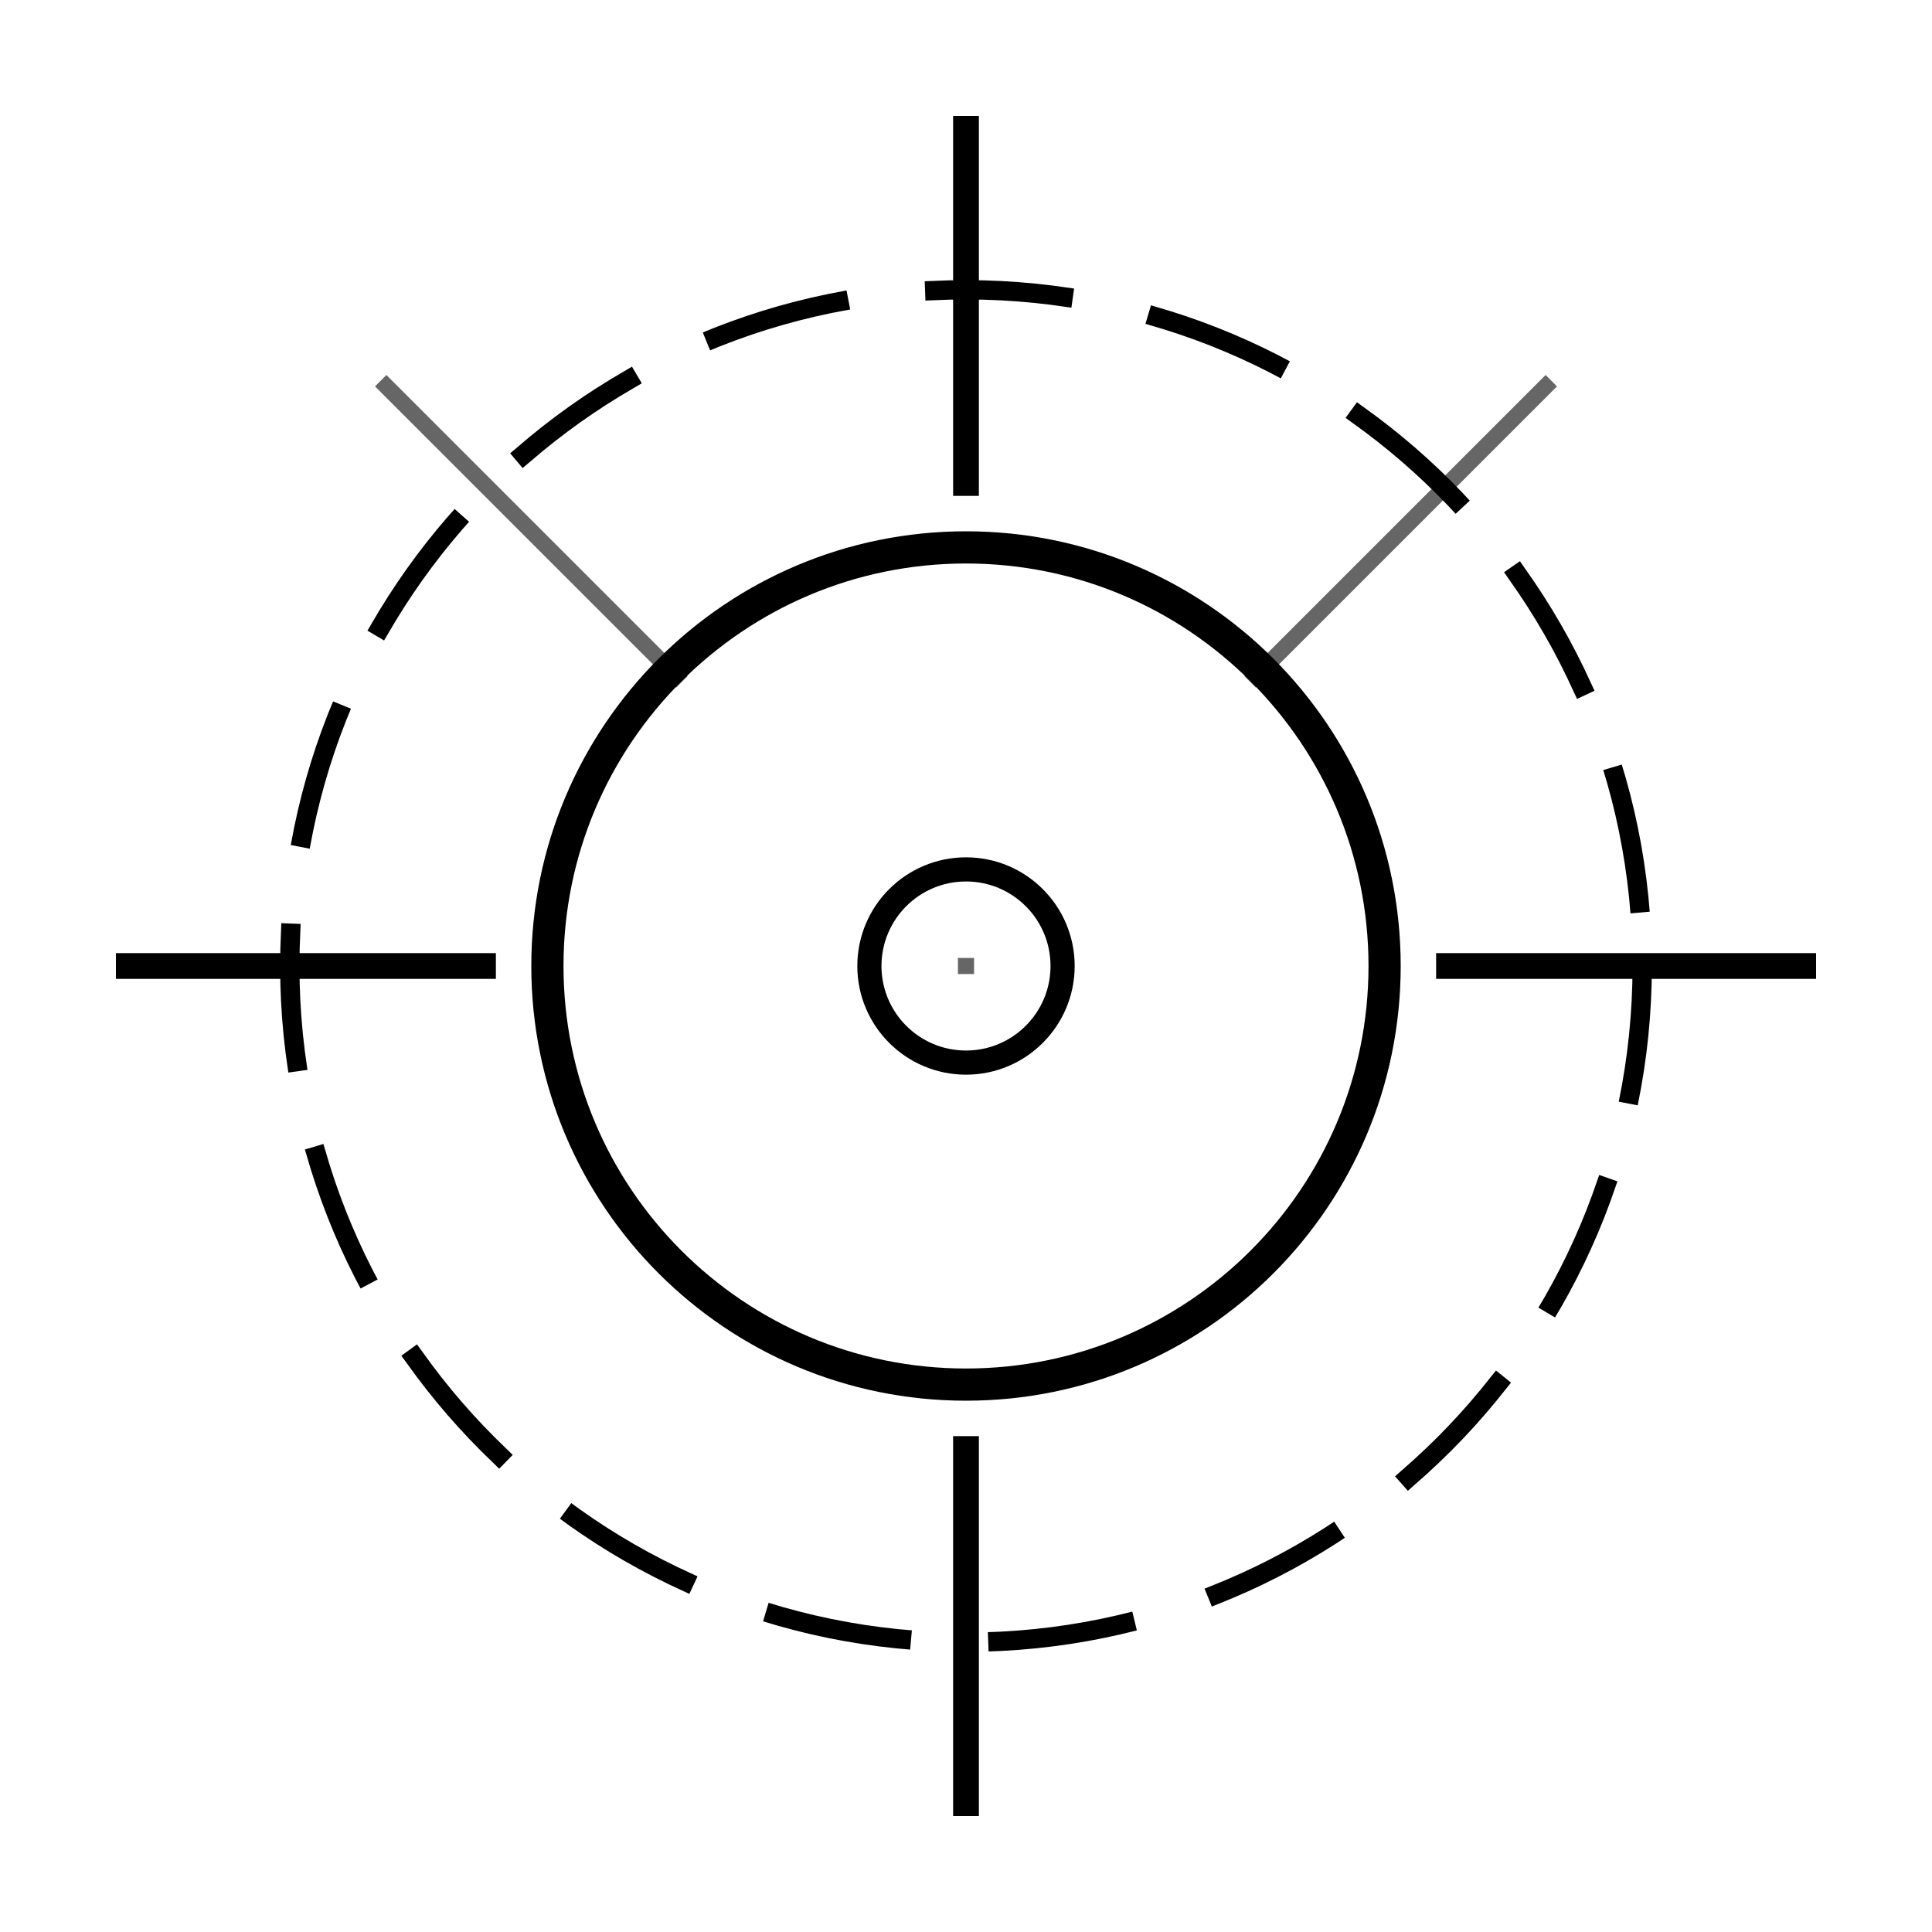
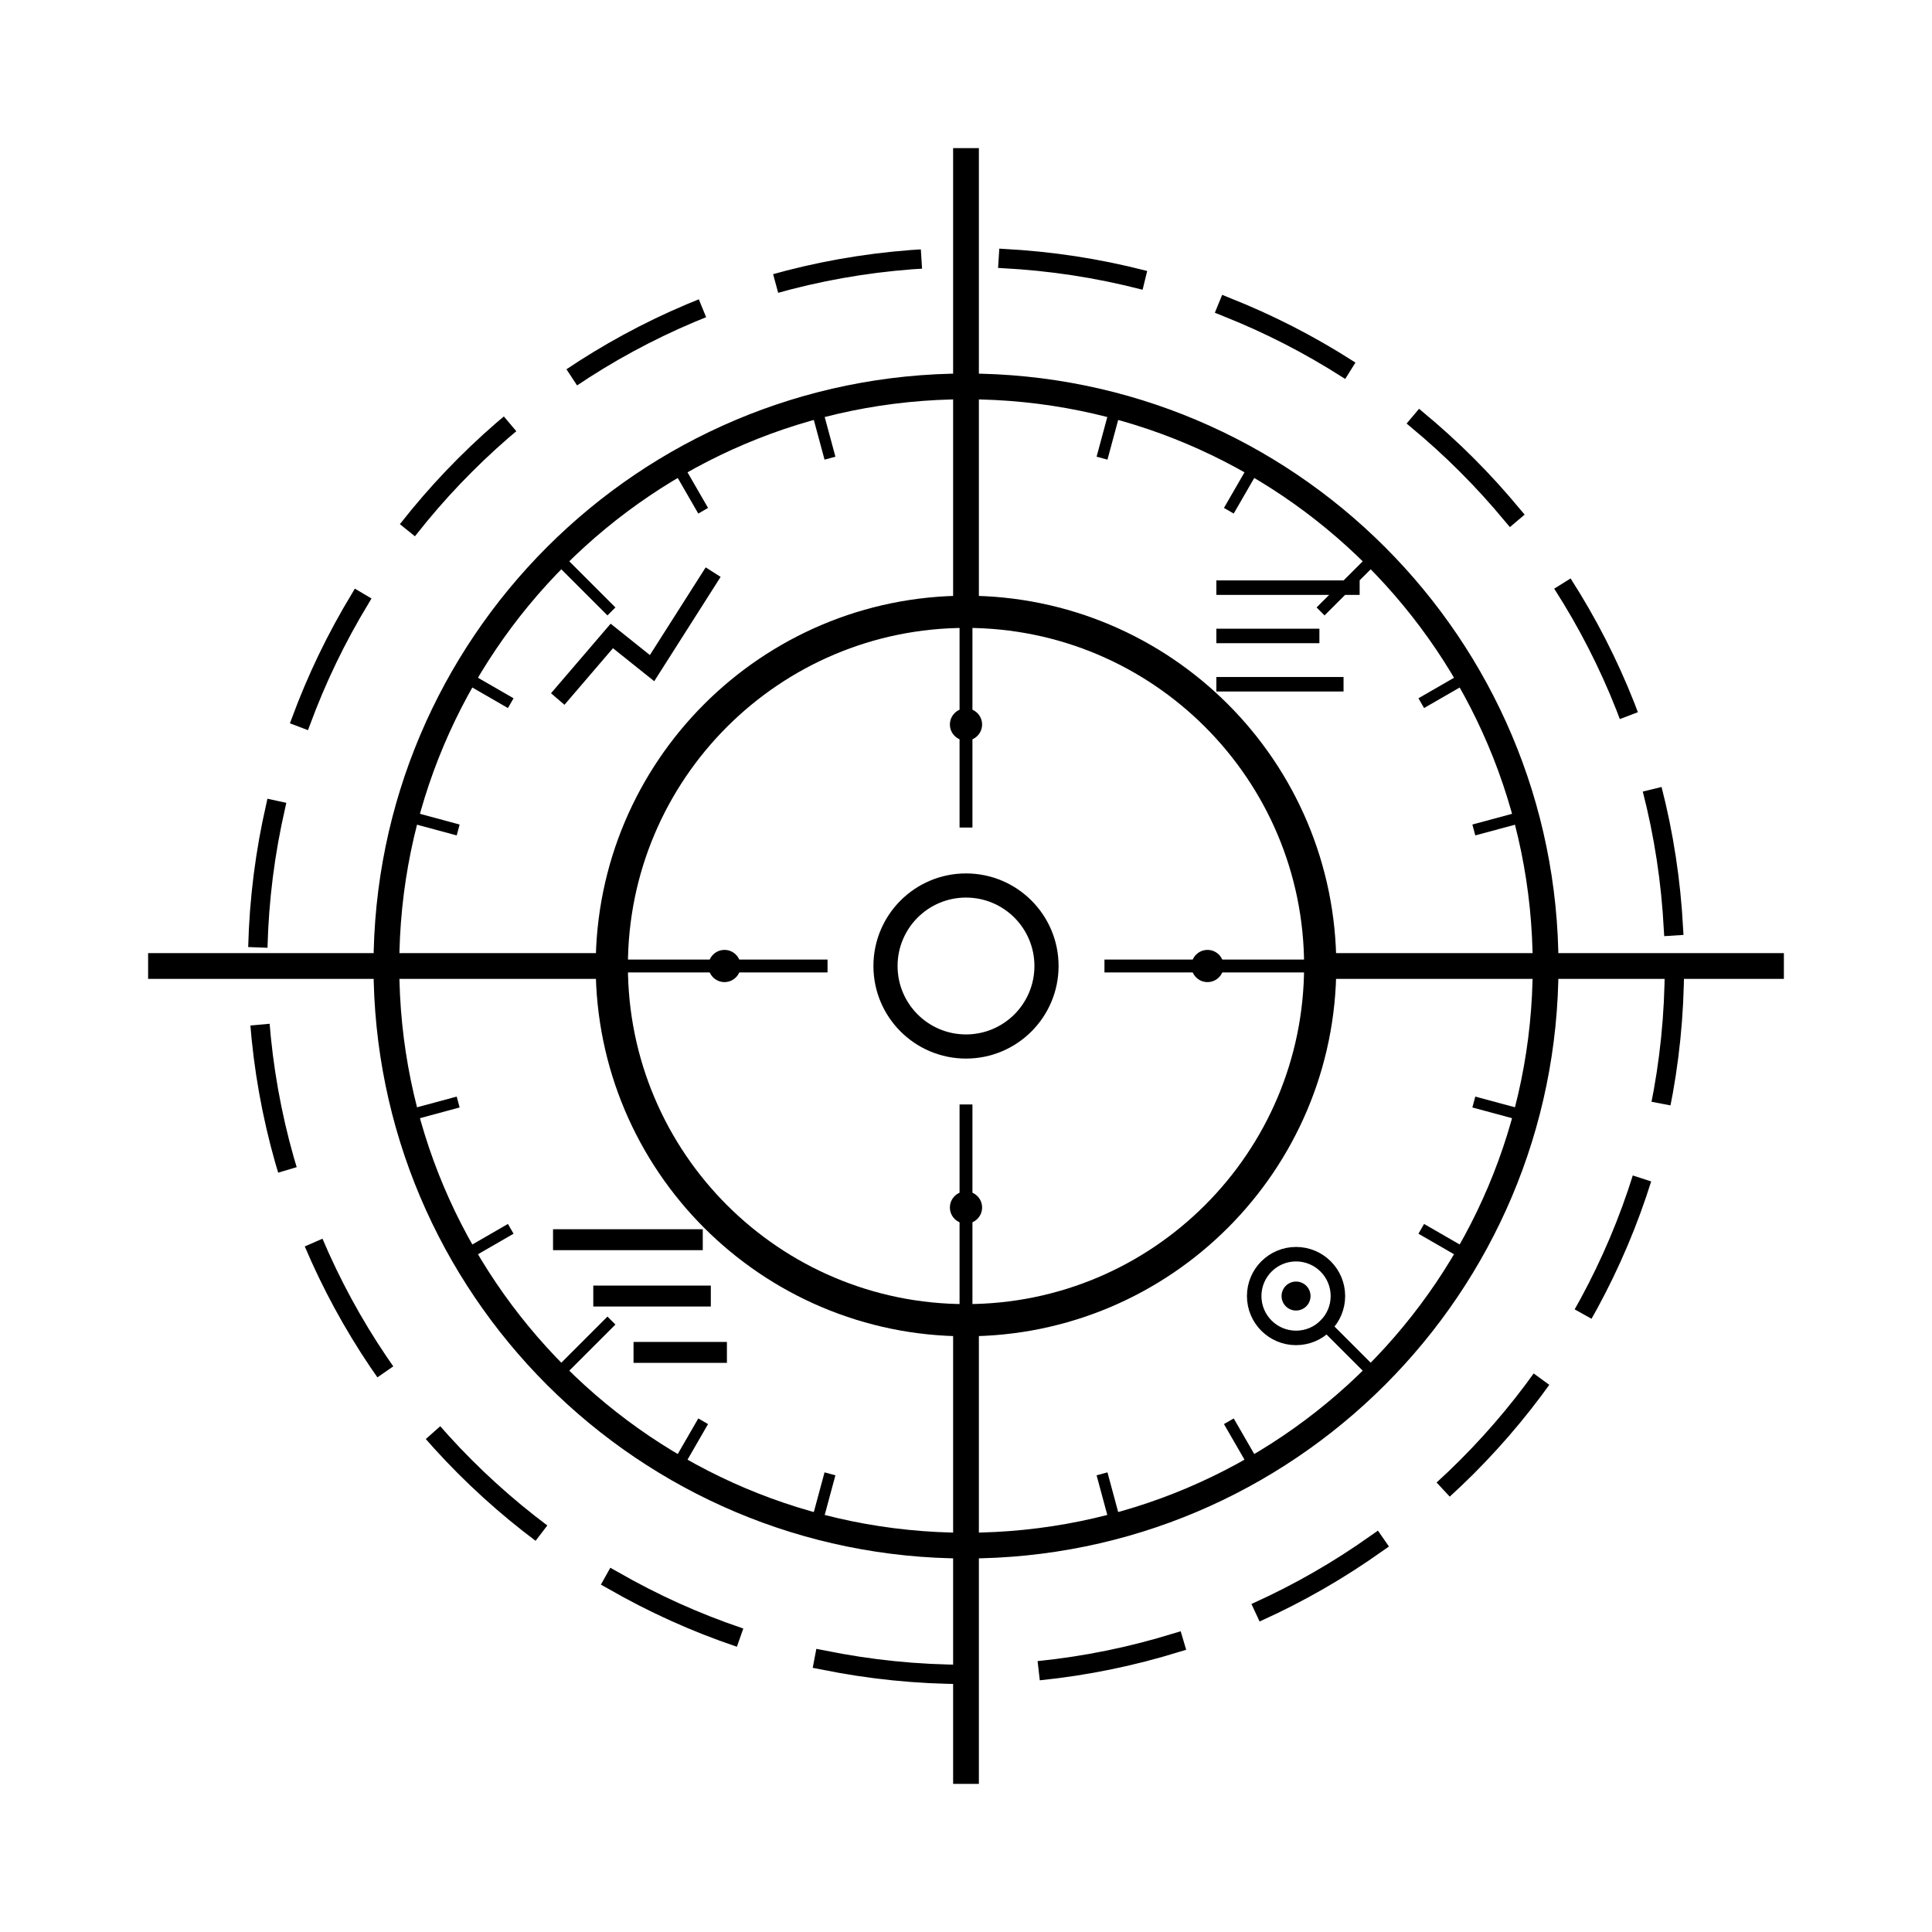
<svg xmlns="http://www.w3.org/2000/svg" viewBox="0 0 120 120" aria-hidden="true" focusable="false">
-   <g fill="none" stroke="currentColor" stroke-width="2" stroke-linecap="square">
-     <circle class="mi-spin" cx="60" cy="60" r="42" stroke-width="1.2" stroke-dasharray="8 6" />
-     <circle cx="60" cy="60" r="26" />
-     <path d="M60 8v22M60 90v22M8 60h22M90 60h22" stroke-width="1.6" />
-     <path d="M24 24L42 42M96 24L78 42M60 60" stroke-width="1" opacity=".6" />
-     <circle class="hot mi-pulse" cx="60" cy="60" r="6" stroke-width="1.5" />
+   <g fill="none" stroke="currentColor" stroke-width="2" stroke-linecap="square" stroke-linejoin="miter">
+     <circle class="mi-spin" cx="60" cy="60" r="44" stroke-width="1.2" stroke-dasharray="8 6" />
+     <circle cx="60" cy="60" r="36" stroke-width="1.6" />
+     <path d="M94.77 69.32L91.88 68.54 M91.18 78L88.58 76.5 M85.46 85.46L82.27 82.27 M78 91.18L76.5 88.58 M69.32 94.77L68.54 91.88 M50.68 94.77L51.46 91.88 M42 91.18L43.5 88.58 M34.54 85.46L37.73 82.27 M28.82 78L31.42 76.5 M25.23 69.32L28.12 68.54 M25.23 50.68L28.12 51.46 M28.82 42L31.42 43.5 M34.54 34.54L37.73 37.73 M42 28.82L43.5 31.42 M50.68 25.23L51.46 28.12 M69.32 25.23L68.54 28.12 M78 28.82L76.5 31.42 M85.46 34.54L82.27 37.73 M91.18 42L88.58 43.5 M94.77 50.68L91.88 51.46" stroke-width="0.7" />
+     <circle cx="60" cy="60" r="22" stroke-width="2" />
+     <path d="M60 10V38M60 82V110M10 60H38M82 60H110" stroke-width="1.6" />
+     <path d="M60 38V51M60 69V82M38 60H51M69 60H82" stroke-width="0.8" />
+     <circle cx="60" cy="45" r="1" fill="currentColor" stroke="none" />
+     <circle cx="60" cy="75" r="1" fill="currentColor" stroke="none" />
+     <circle cx="45" cy="60" r="1" fill="currentColor" stroke="none" />
+     <circle cx="75" cy="60" r="1" fill="currentColor" stroke="none" />
+     <path d="M35 43L38 39.5L40.5 41.5L44 36" stroke-width="1.1" />
+     <path d="M76 36.5h8M76 39.5h5.5M76 42.5h7" stroke-width="0.9" />
+     <path d="M35 77h8M37.5 80.5h6M40 84h4.5" stroke-width="1.3" />
+     <circle cx="80.5" cy="80.5" r="2.6" stroke-width="0.9" />
+     <circle cx="80.5" cy="80.5" r="0.9" fill="currentColor" stroke="none" />
+     <circle class="hot mi-pulse" cx="60" cy="60" r="5" stroke-width="1.5" />
  </g>
</svg>
